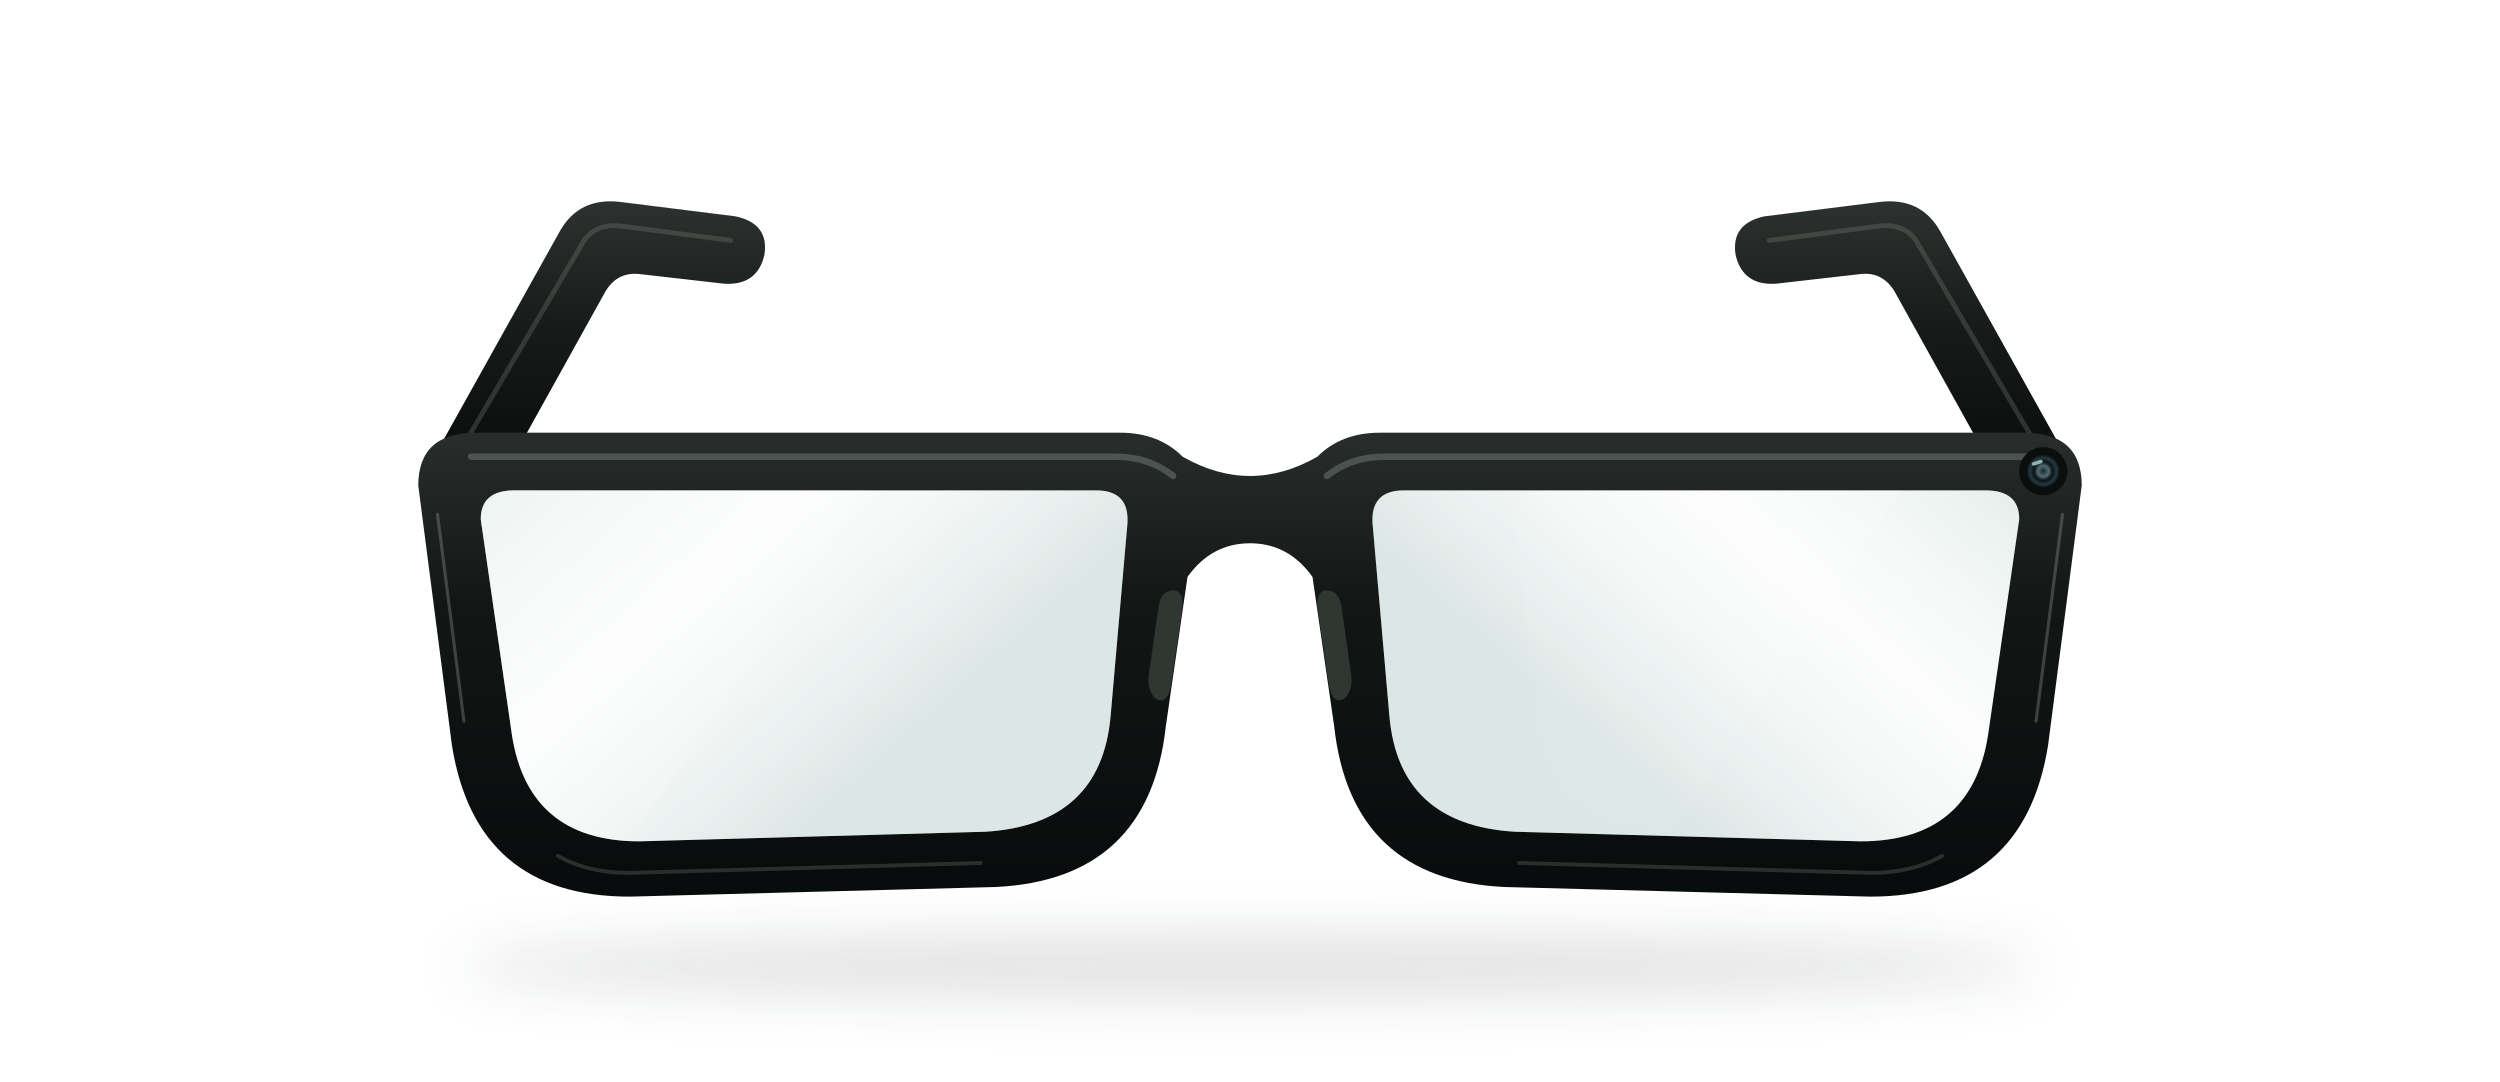
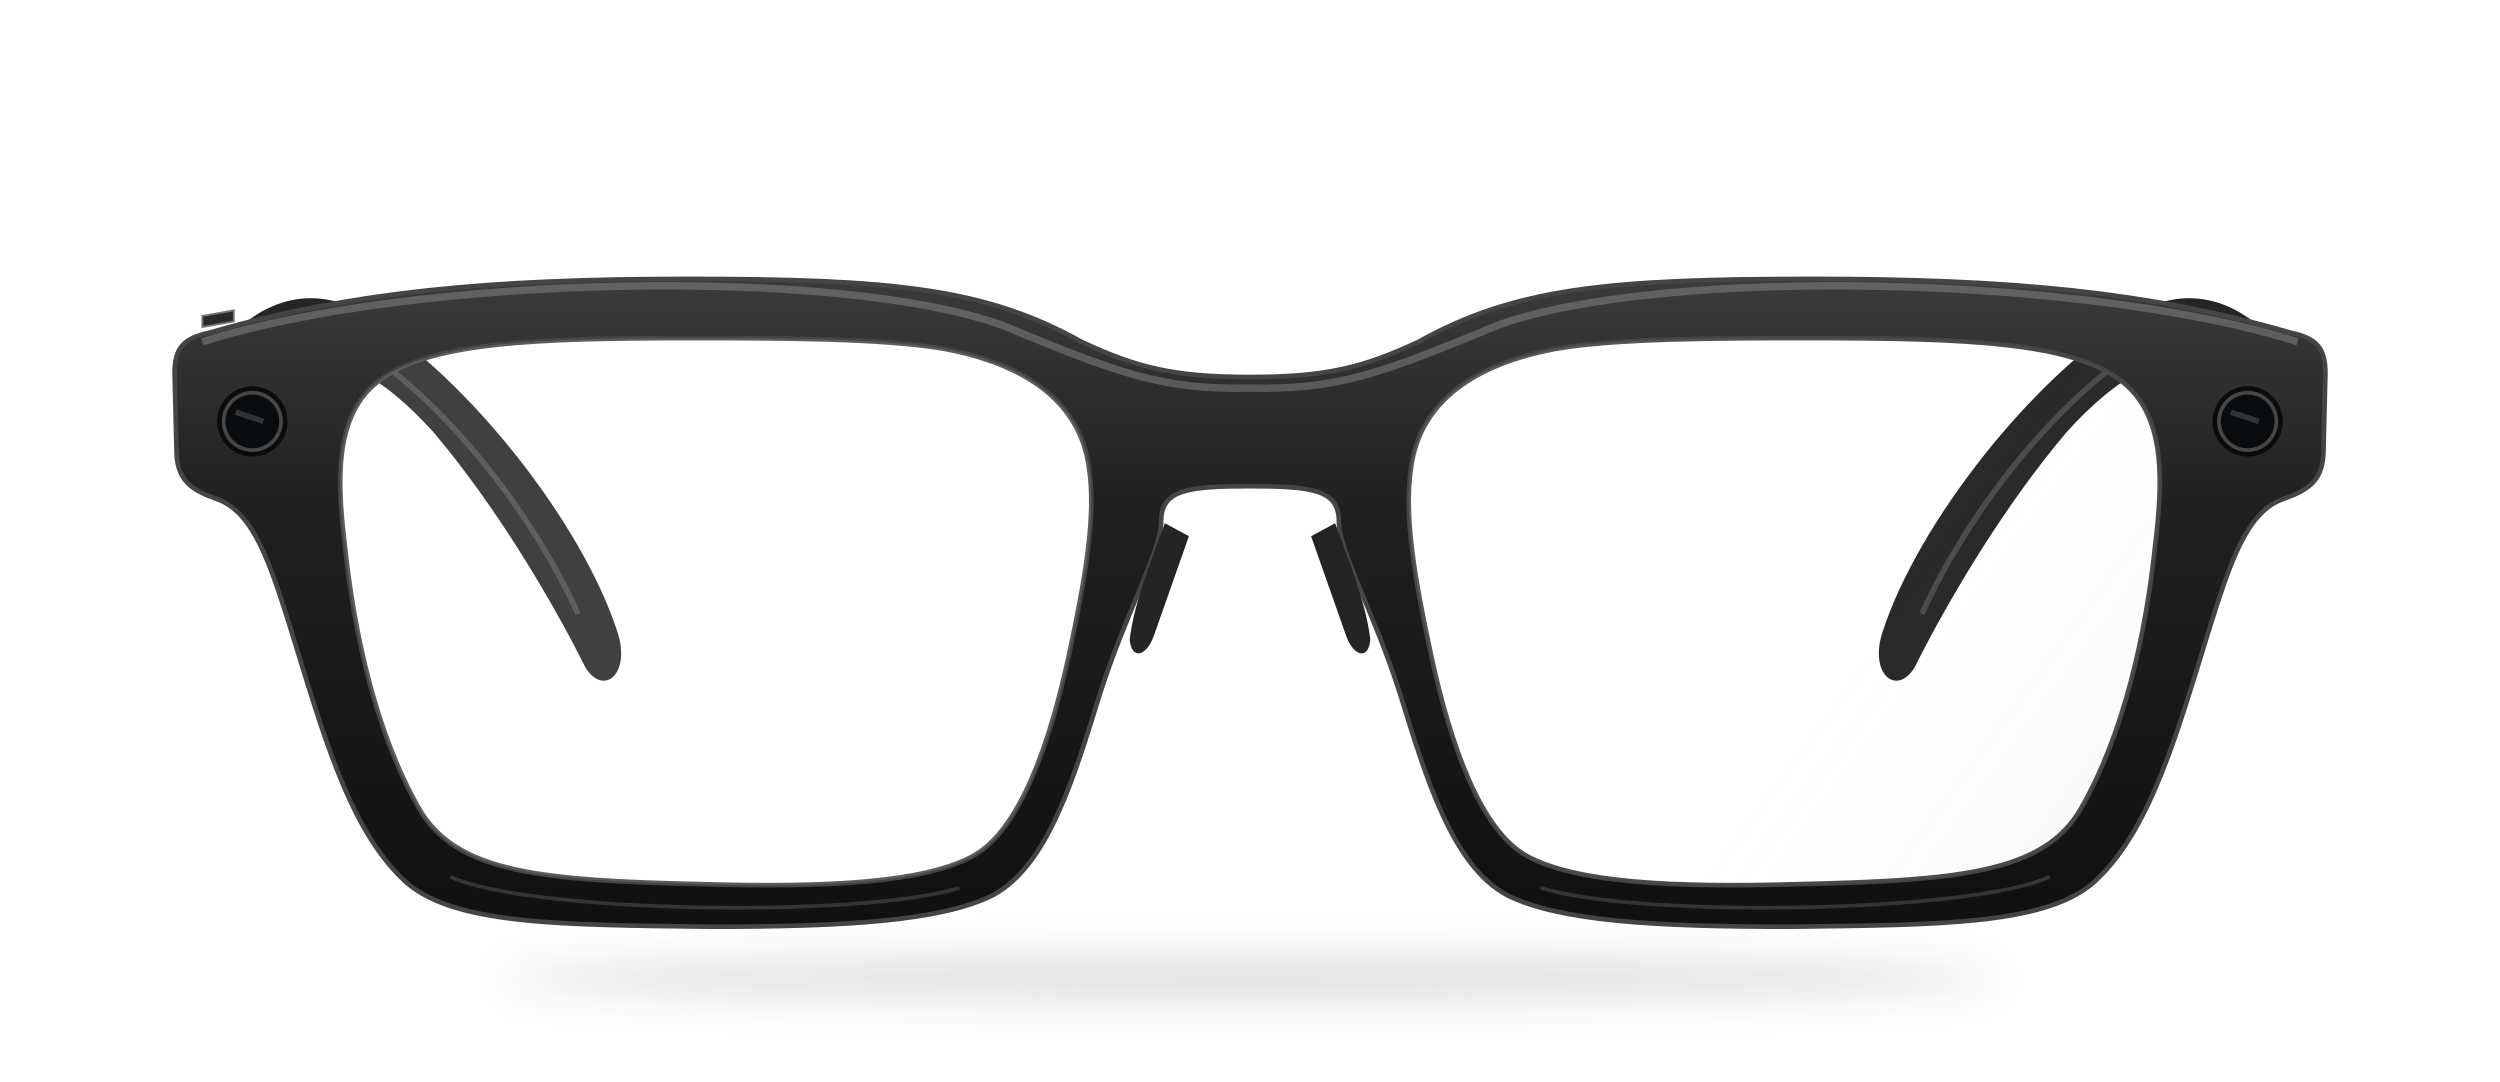
- <svg xmlns="http://www.w3.org/2000/svg" xmlns:xlink="http://www.w3.org/1999/xlink" viewBox="0 0 1040 450" fill="none" role="img" aria-labelledby="glasses-title">
+ <svg xmlns="http://www.w3.org/2000/svg" viewBox="0 0 1040 450" fill="none" role="img" aria-labelledby="glasses-title">
  <defs>
-     <linearGradient id="frame" x1="520" y1="176" x2="520" y2="376" gradientUnits="userSpaceOnUse">
-       <stop stop-color="#2a2e2c" />
-       <stop offset=".38" stop-color="#121615" />
-       <stop offset="1" stop-color="#080b0b" />
+     <linearGradient id="acetate" x1="814" y1="345" x2="814" y2="696" gradientUnits="userSpaceOnUse">
+       <stop stop-color="#3b3b3b" />
+       <stop offset=".35" stop-color="#202020" />
+       <stop offset="1" stop-color="#101010" />
    </linearGradient>
-     <linearGradient id="temple" x1="520" y1="70" x2="520" y2="200" gradientUnits="userSpaceOnUse">
-       <stop stop-color="#343835" />
-       <stop offset=".5" stop-color="#171b19" />
-       <stop offset="1" stop-color="#080b0a" />
+     <linearGradient id="lens" x1="900" y1="378" x2="1300" y2="673" gradientUnits="userSpaceOnUse">
+       <stop stop-color="#fff" stop-opacity=".12" />
+       <stop offset=".6" stop-color="#fff" stop-opacity=".02" />
+       <stop offset="1" stop-color="#8b9494" stop-opacity=".08" />
    </linearGradient>
-     <linearGradient id="lens" x1="200" y1="204" x2="330" y2="350" gradientUnits="userSpaceOnUse">
-       <stop stop-color="#7baba1" stop-opacity=".2" />
-       <stop offset=".45" stop-color="#d6e4da" stop-opacity=".08" />
-       <stop offset="1" stop-color="#5f8e87" stop-opacity=".22" />
-     </linearGradient>
-     <linearGradient id="lens-light" x1="0" y1="0" x2="1" y2="1">
-       <stop stop-color="#fff" stop-opacity=".34" />
-       <stop offset="1" stop-color="#fff" stop-opacity="0" />
-     </linearGradient>
-     <radialGradient id="camera">
-       <stop stop-color="#182a33" />
-       <stop offset=".32" stop-color="#536c72" />
-       <stop offset=".55" stop-color="#0b1419" />
-       <stop offset=".8" stop-color="#253a40" />
-       <stop offset="1" stop-color="#060b0d" />
-     </radialGradient>
-     <filter id="product-shadow" x="-15%" y="-150%" width="130%" height="400%">
-       <feGaussianBlur stdDeviation="11" />
+     <filter id="shadow" x="-25%" y="-200%" width="150%" height="500%">
+       <feGaussianBlur stdDeviation="8" />
    </filter>
-     <path id="lens-shape" d="M200 216Q200 204 214 204H456Q470 204 469 218L462 298Q458 343 410 346L266 350Q220 350 213 306Z" />
-     <clipPath id="lens-clip">
-       <use xlink:href="#lens-shape" href="#lens-shape" />
-     </clipPath>
-     <g id="half">
-       <path d="M175 200 233 96Q241 82 258 84L306 90Q320 93 318 106 315 119 301 118L266 114Q257 113 252 121L207 202Z" fill="url(#temple)" />
-       <path d="M190 190 243 100Q248 93 258 94L304 100" stroke="#858c85" stroke-opacity=".28" stroke-width="2" stroke-linecap="round" />
-       <path fill-rule="evenodd" clip-rule="evenodd" d="M174 202Q174 180 198 180H466Q482 180 492 190 506 198 520 198V226Q504 226 494 240L485 302Q478 366 414 369L262 373Q198 373 188 310ZM200 216Q200 204 214 204H456Q470 204 469 218L462 298Q458 343 410 346L266 350Q220 350 213 306Z" fill="url(#frame)" />
-       <use xlink:href="#lens-shape" href="#lens-shape" fill="url(#lens)" />
-       <path d="M196 190H464Q478 190 488 198" stroke="#6e7771" stroke-width="2.7" stroke-linecap="round" opacity=".55" />
-       <path d="M232 356Q246 364 266 363L408 359" stroke="#6e7771" stroke-width="1.6" stroke-linecap="round" opacity=".33" />
-       <path d="M182 214 193 300" stroke="#d6e0d9" stroke-width="1.3" stroke-linecap="round" opacity=".23" />
-       <path d="M486 246Q492 244 492 252L487 286Q485 294 480 290 477 286 478 280L482 252Q483 247 486 246Z" fill="#303632" />
+     <g id="left-temple">
+       <path d="M254 388C280 352 313 350 337 366C392 400 453 478 472 536C480 559 465 572 455 556C436 518 406 468 373 429C346 399 316 380 296 399Z" fill="#252525" />
+       <path d="M302 370C348 379 417 452 451 527" stroke="#7d7d7d" stroke-opacity=".4" stroke-width="3" />
+     </g>
+     <g id="module">
+       <circle r="19" fill="#0b0b0c" />
+       <circle r="15.5" stroke="#454648" stroke-width="2" />
+       <circle r="12" fill="#0a0d10" />
+       <path d="M-9-5 6 0" stroke="#849196" stroke-width="3" opacity=".3" />
    </g>
  </defs>
-   <ellipse cx="520" cy="402" rx="330" ry="13" fill="#17201c" opacity=".14" filter="url(#product-shadow)" />
-   <use xlink:href="#half" href="#half" />
-   <use xlink:href="#half" href="#half" transform="translate(1040 0) scale(-1 1)" />
-   <path d="M200 204H360L262 350H200Z" fill="url(#lens-light)" clip-path="url(#lens-clip)" />
-   <g transform="translate(1040 0) scale(-1 1)">
-     <path d="M469 204H309L407 350H469Z" transform="translate(-60 0)" fill="url(#lens-light)" opacity=".5" clip-path="url(#lens-clip)" />
+   <ellipse cx="520" cy="407" rx="310" ry="9" fill="#252322" opacity=".15" filter="url(#shadow)" />
+   <g transform="translate(-106.78 -150.4) scale(.77)">
+     <use href="#left-temple" />
+     <use href="#left-temple" transform="translate(1628 0) scale(-1 1)" />
+     <path d="M 814 399 C 855 399 875 394 905 380 C 957 351 1007 346 1118 346 C 1225 346 1300 353 1376 375 C 1390 378 1395 383 1395 397 L 1394 438 C 1394 455 1386 460 1372 465 C 1352 472 1343 501 1332 536 C 1315 591 1301 642 1272 670 C 1247 695 1188 695 1105 696 C 1033 696 981 693 953 679 C 923 663 909 615 895 570 C 881 526 862 493 862 477 C 862 460 848 458 814 458  C 780 458 766 460 766 477 C 766 493 747 526 733 570 C 719 615 705 663 675 679 C 647 693 595 696 523 696 C 440 695 381 695 356 670 C 327 642 313 591 296 536 C 285 501 276 472 256 465 C 242 460 234 455 234 438 L 233 397 C 233 383 238 378 252 375 C 328 353 403 346 510 346 C 621 346 671 351 723 380 C 753 394 773 399 814 399 Z M 1115 378 C 1201 378 1261 380 1287 403 C 1309 422 1307 457 1303 490 C 1298 538 1286 592 1263 632 C 1243 667 1197 671 1110 673 C 1041 675 990 672 964 658 C 938 644 922 596 912 550 C 903 508 897 474 901 448 C 906 411 937 392 978 384 C 1011 378 1070 378 1115 378 Z M 513 378 C 427 378 367 380 341 403 C 319 422 321 457 325 490 C 330 538 342 592 365 632 C 385 667 431 671 518 673 C 587 675 638 672 664 658 C 690 644 706 596 716 550 C 725 508 731 474 727 448 C 722 411 691 392 650 384 C 617 378 558 378 513 378 Z" fill="url(#acetate)" fill-rule="evenodd" stroke="#454545" stroke-width="2.5" />
+     <path d="M 1115 378 C 1201 378 1261 380 1287 403 C 1309 422 1307 457 1303 490 C 1298 538 1286 592 1263 632 C 1243 667 1197 671 1110 673 C 1041 675 990 672 964 658 C 938 644 922 596 912 550 C 903 508 897 474 901 448 C 906 411 937 392 978 384 C 1011 378 1070 378 1115 378 Z M 513 378 C 427 378 367 380 341 403 C 319 422 321 457 325 490 C 330 538 342 592 365 632 C 385 667 431 671 518 673 C 587 675 638 672 664 658 C 690 644 706 596 716 550 C 725 508 731 474 727 448 C 722 411 691 392 650 384 C 617 378 558 378 513 378 Z" fill="url(#lens)" />
+     <path d="M768 478C761 497 751 522 749 541C750 552 758 550 762 539L781 485Z" fill="#242424" />
+     <path d="M860 478C867 497 877 522 879 541C878 552 870 550 866 539L847 485Z" fill="#242424" />
+     <path d="M248 380C361 344 591 339 680 371C743 397 766 406 814 405C862 406 885 397 948 371C1037 339 1267 344 1380 380" stroke="#aaa" stroke-opacity=".36" stroke-width="4" />
+     <path d="M382 669C422 688 601 692 657 675M971 675C1027 692 1206 688 1246 669" stroke="#888" stroke-opacity=".3" stroke-width="2" />
+     <use href="#module" x="275" y="423" />
+     <use href="#module" x="1353" y="423" />
+     <path d="M248 366 265 363 265 369 248 372Z" fill="#29292a" stroke="#777" stroke-width="1" />
  </g>
-   <circle cx="850" cy="196" r="10" fill="#0a0e0d" />
-   <circle cx="850" cy="196" r="7" fill="url(#camera)" />
-   <path d="m846 193 3-1" stroke="#b0d6ce" stroke-width="1.5" stroke-linecap="round" opacity=".8" />
</svg>
